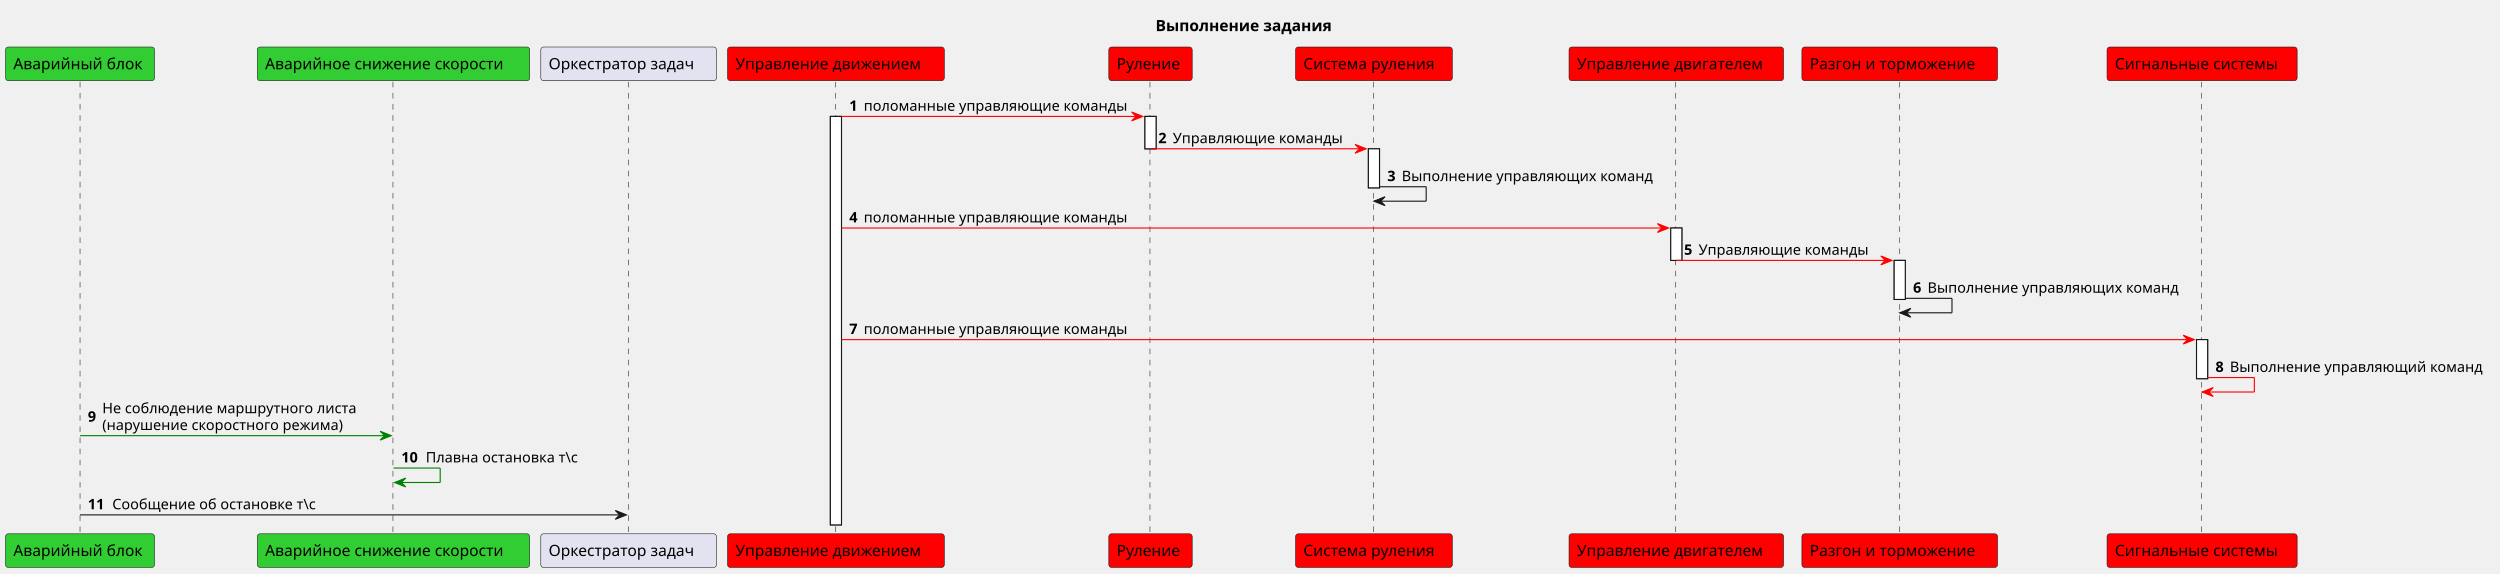
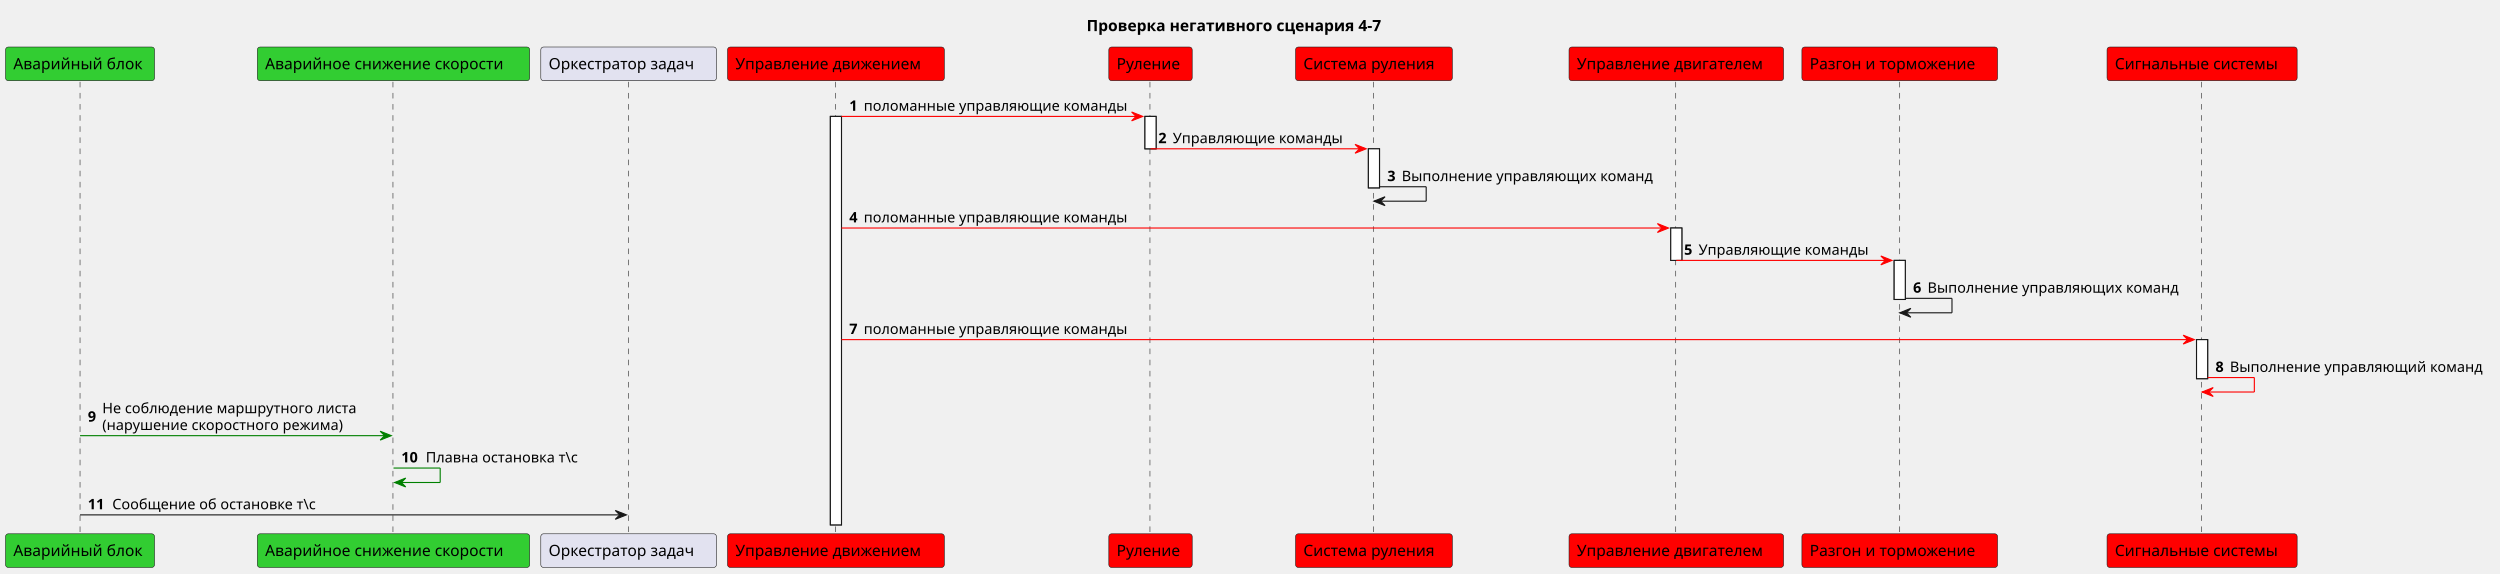
<svg xmlns="http://www.w3.org/2000/svg" contentStyleType="text/css" height="516px" preserveAspectRatio="none" style="width:2249px;height:516px;background:#FFFFFF;" version="1.1" viewBox="0 0 2249 516" width="2249px" zoomAndPan="magnify">
  <defs />
  <g>
-     <text fill="#000000" font-family="sans-serif" font-size="14" font-weight="bold" lengthAdjust="spacing" textLength="174" x="1039.5" y="27.995">Выполнение задания</text>
+     <text fill="#000000" font-family="sans-serif" font-size="14" font-weight="bold" lengthAdjust="spacing" textLength="298" x="977.5" y="27.995">Проверка негативного сценария 4-7</text>
    <rect fill="#FFFFFF" height="367.461" style="stroke:#181818;stroke-width:1.0;" width="10" x="747" y="104.727" />
    <rect fill="#FFFFFF" height="29.133" style="stroke:#181818;stroke-width:1.0;" width="10" x="1030" y="104.727" />
    <rect fill="#FFFFFF" height="35.133" style="stroke:#181818;stroke-width:1.0;" width="10" x="1231" y="133.859" />
    <rect fill="#FFFFFF" height="29.133" style="stroke:#181818;stroke-width:1.0;" width="10" x="1503" y="205.125" />
    <rect fill="#FFFFFF" height="35.133" style="stroke:#181818;stroke-width:1.0;" width="10" x="1704" y="234.258" />
    <rect fill="#FFFFFF" height="35.133" style="stroke:#181818;stroke-width:1.0;" width="10" x="1976" y="305.523" />
    <line style="stroke:#181818;stroke-width:0.5;stroke-dasharray:5.0,5.0;" x1="72" x2="72" y1="73.594" y2="481.188" />
    <line style="stroke:#181818;stroke-width:0.5;stroke-dasharray:5.0,5.0;" x1="353.5" x2="353.5" y1="73.594" y2="481.188" />
    <line style="stroke:#181818;stroke-width:0.5;stroke-dasharray:5.0,5.0;" x1="565.5" x2="565.5" y1="73.594" y2="481.188" />
    <line style="stroke:#181818;stroke-width:0.5;stroke-dasharray:5.0,5.0;" x1="751.5" x2="751.5" y1="73.594" y2="481.188" />
    <line style="stroke:#181818;stroke-width:0.5;stroke-dasharray:5.0,5.0;" x1="1034.5" x2="1034.5" y1="73.594" y2="481.188" />
    <line style="stroke:#181818;stroke-width:0.5;stroke-dasharray:5.0,5.0;" x1="1235.5" x2="1235.5" y1="73.594" y2="481.188" />
    <line style="stroke:#181818;stroke-width:0.5;stroke-dasharray:5.0,5.0;" x1="1507.5" x2="1507.5" y1="73.594" y2="481.188" />
    <line style="stroke:#181818;stroke-width:0.5;stroke-dasharray:5.0,5.0;" x1="1709" x2="1709" y1="73.594" y2="481.188" />
    <line style="stroke:#181818;stroke-width:0.5;stroke-dasharray:5.0,5.0;" x1="1980.5" x2="1980.5" y1="73.594" y2="481.188" />
    <rect fill="#32CD32" height="30.297" rx="2.5" ry="2.5" style="stroke:#181818;stroke-width:0.5;" width="134" x="5" y="42.297" />
    <text fill="#000000" font-family="sans-serif" font-size="14" lengthAdjust="spacing" textLength="120" x="12" y="62.292">Аварийный блок</text>
    <rect fill="#32CD32" height="30.297" rx="2.5" ry="2.5" style="stroke:#181818;stroke-width:0.5;" width="134" x="5" y="480.188" />
    <text fill="#000000" font-family="sans-serif" font-size="14" lengthAdjust="spacing" textLength="120" x="12" y="500.183">Аварийный блок</text>
    <rect fill="#32CD32" height="30.297" rx="2.5" ry="2.5" style="stroke:#181818;stroke-width:0.5;" width="245" x="231.5" y="42.297" />
    <text fill="#000000" font-family="sans-serif" font-size="14" lengthAdjust="spacing" textLength="231" x="238.5" y="62.292">Аварийное снижение скорости</text>
    <rect fill="#32CD32" height="30.297" rx="2.5" ry="2.5" style="stroke:#181818;stroke-width:0.5;" width="245" x="231.5" y="480.188" />
    <text fill="#000000" font-family="sans-serif" font-size="14" lengthAdjust="spacing" textLength="231" x="238.5" y="500.183">Аварийное снижение скорости</text>
    <rect fill="#E2E2F0" height="30.297" rx="2.5" ry="2.5" style="stroke:#181818;stroke-width:0.5;" width="158" x="486.5" y="42.297" />
    <text fill="#000000" font-family="sans-serif" font-size="14" lengthAdjust="spacing" textLength="144" x="493.5" y="62.292">Оркестратор задач</text>
    <rect fill="#E2E2F0" height="30.297" rx="2.5" ry="2.5" style="stroke:#181818;stroke-width:0.5;" width="158" x="486.5" y="480.188" />
    <text fill="#000000" font-family="sans-serif" font-size="14" lengthAdjust="spacing" textLength="144" x="493.5" y="500.183">Оркестратор задач</text>
    <rect fill="#FF0000" height="30.297" rx="2.5" ry="2.5" style="stroke:#181818;stroke-width:0.5;" width="195" x="654.5" y="42.297" />
    <text fill="#000000" font-family="sans-serif" font-size="14" lengthAdjust="spacing" textLength="177" x="661.5" y="62.292">Управление движением</text>
    <rect fill="#FF0000" height="30.297" rx="2.5" ry="2.5" style="stroke:#181818;stroke-width:0.5;" width="195" x="654.5" y="480.188" />
    <text fill="#000000" font-family="sans-serif" font-size="14" lengthAdjust="spacing" textLength="177" x="661.5" y="500.183">Управление движением</text>
    <rect fill="#FF0000" height="30.297" rx="2.5" ry="2.5" style="stroke:#181818;stroke-width:0.5;" width="75" x="997.5" y="42.297" />
    <text fill="#000000" font-family="sans-serif" font-size="14" lengthAdjust="spacing" textLength="61" x="1004.5" y="62.292">Руление</text>
    <rect fill="#FF0000" height="30.297" rx="2.5" ry="2.5" style="stroke:#181818;stroke-width:0.5;" width="75" x="997.5" y="480.188" />
    <text fill="#000000" font-family="sans-serif" font-size="14" lengthAdjust="spacing" textLength="61" x="1004.5" y="500.183">Руление</text>
    <rect fill="#FF0000" height="30.297" rx="2.5" ry="2.5" style="stroke:#181818;stroke-width:0.5;" width="141" x="1165.5" y="42.297" />
    <text fill="#000000" font-family="sans-serif" font-size="14" lengthAdjust="spacing" textLength="127" x="1172.5" y="62.292">Система руления</text>
    <rect fill="#FF0000" height="30.297" rx="2.5" ry="2.5" style="stroke:#181818;stroke-width:0.5;" width="141" x="1165.5" y="480.188" />
    <text fill="#000000" font-family="sans-serif" font-size="14" lengthAdjust="spacing" textLength="127" x="1172.5" y="500.183">Система руления</text>
    <rect fill="#FF0000" height="30.297" rx="2.5" ry="2.5" style="stroke:#181818;stroke-width:0.5;" width="193" x="1411.5" y="42.297" />
    <text fill="#000000" font-family="sans-serif" font-size="14" lengthAdjust="spacing" textLength="179" x="1418.5" y="62.292">Управление двигателем</text>
    <rect fill="#FF0000" height="30.297" rx="2.5" ry="2.5" style="stroke:#181818;stroke-width:0.5;" width="193" x="1411.5" y="480.188" />
    <text fill="#000000" font-family="sans-serif" font-size="14" lengthAdjust="spacing" textLength="179" x="1418.5" y="500.183">Управление двигателем</text>
    <rect fill="#FF0000" height="30.297" rx="2.5" ry="2.5" style="stroke:#181818;stroke-width:0.5;" width="176" x="1621" y="42.297" />
    <text fill="#000000" font-family="sans-serif" font-size="14" lengthAdjust="spacing" textLength="162" x="1628" y="62.292">Разгон и торможение</text>
    <rect fill="#FF0000" height="30.297" rx="2.5" ry="2.5" style="stroke:#181818;stroke-width:0.5;" width="176" x="1621" y="480.188" />
    <text fill="#000000" font-family="sans-serif" font-size="14" lengthAdjust="spacing" textLength="162" x="1628" y="500.183">Разгон и торможение</text>
    <rect fill="#FF0000" height="30.297" rx="2.5" ry="2.5" style="stroke:#181818;stroke-width:0.5;" width="171" x="1895.5" y="42.297" />
    <text fill="#000000" font-family="sans-serif" font-size="14" lengthAdjust="spacing" textLength="157" x="1902.5" y="62.292">Сигнальные системы</text>
    <rect fill="#FF0000" height="30.297" rx="2.5" ry="2.5" style="stroke:#181818;stroke-width:0.5;" width="171" x="1895.5" y="480.188" />
    <text fill="#000000" font-family="sans-serif" font-size="14" lengthAdjust="spacing" textLength="157" x="1902.5" y="500.183">Сигнальные системы</text>
    <rect fill="#FFFFFF" height="367.461" style="stroke:#181818;stroke-width:1.0;" width="10" x="747" y="104.727" />
    <rect fill="#FFFFFF" height="29.133" style="stroke:#181818;stroke-width:1.0;" width="10" x="1030" y="104.727" />
    <rect fill="#FFFFFF" height="35.133" style="stroke:#181818;stroke-width:1.0;" width="10" x="1231" y="133.859" />
    <rect fill="#FFFFFF" height="29.133" style="stroke:#181818;stroke-width:1.0;" width="10" x="1503" y="205.125" />
    <rect fill="#FFFFFF" height="35.133" style="stroke:#181818;stroke-width:1.0;" width="10" x="1704" y="234.258" />
    <rect fill="#FFFFFF" height="35.133" style="stroke:#181818;stroke-width:1.0;" width="10" x="1976" y="305.523" />
    <polygon fill="#FF0000" points="1018,100.727,1028,104.727,1018,108.727,1022,104.727" style="stroke:#FF0000;stroke-width:1.0;" />
    <line style="stroke:#FF0000;stroke-width:1.0;" x1="757" x2="1024" y1="104.727" y2="104.727" />
    <text fill="#000000" font-family="sans-serif" font-size="13" font-weight="bold" lengthAdjust="spacing" textLength="9" x="764" y="99.661">1</text>
    <text fill="#000000" font-family="sans-serif" font-size="13" lengthAdjust="spacing" textLength="246" x="777" y="99.661">поломанные управляющие команды</text>
    <polygon fill="#FF0000" points="1219,129.859,1229,133.859,1219,137.859,1223,133.859" style="stroke:#FF0000;stroke-width:1.0;" />
    <line style="stroke:#FF0000;stroke-width:1.0;" x1="1035" x2="1225" y1="133.859" y2="133.859" />
    <text fill="#000000" font-family="sans-serif" font-size="13" font-weight="bold" lengthAdjust="spacing" textLength="9" x="1042" y="128.793">2</text>
    <text fill="#000000" font-family="sans-serif" font-size="13" lengthAdjust="spacing" textLength="159" x="1055" y="128.793">Управляющие команды</text>
    <line style="stroke:#181818;stroke-width:1.0;" x1="1241" x2="1283" y1="167.992" y2="167.992" />
    <line style="stroke:#181818;stroke-width:1.0;" x1="1283" x2="1283" y1="167.992" y2="180.992" />
    <line style="stroke:#181818;stroke-width:1.0;" x1="1236" x2="1283" y1="180.992" y2="180.992" />
    <polygon fill="#181818" points="1246,176.992,1236,180.992,1246,184.992,1242,180.992" style="stroke:#181818;stroke-width:1.0;" />
    <text fill="#000000" font-family="sans-serif" font-size="13" font-weight="bold" lengthAdjust="spacing" textLength="9" x="1248" y="162.926">3</text>
    <text fill="#000000" font-family="sans-serif" font-size="13" lengthAdjust="spacing" textLength="235" x="1261" y="162.926">Выполнение управляющих команд</text>
    <polygon fill="#FF0000" points="1491,201.125,1501,205.125,1491,209.125,1495,205.125" style="stroke:#FF0000;stroke-width:1.0;" />
    <line style="stroke:#FF0000;stroke-width:1.0;" x1="757" x2="1497" y1="205.125" y2="205.125" />
    <text fill="#000000" font-family="sans-serif" font-size="13" font-weight="bold" lengthAdjust="spacing" textLength="9" x="764" y="200.059">4</text>
    <text fill="#000000" font-family="sans-serif" font-size="13" lengthAdjust="spacing" textLength="246" x="777" y="200.059">поломанные управляющие команды</text>
    <polygon fill="#FF0000" points="1692,230.258,1702,234.258,1692,238.258,1696,234.258" style="stroke:#FF0000;stroke-width:1.0;" />
    <line style="stroke:#FF0000;stroke-width:1.0;" x1="1508" x2="1698" y1="234.258" y2="234.258" />
    <text fill="#000000" font-family="sans-serif" font-size="13" font-weight="bold" lengthAdjust="spacing" textLength="9" x="1515" y="229.192">5</text>
    <text fill="#000000" font-family="sans-serif" font-size="13" lengthAdjust="spacing" textLength="159" x="1528" y="229.192">Управляющие команды</text>
    <line style="stroke:#181818;stroke-width:1.0;" x1="1714" x2="1756" y1="268.391" y2="268.391" />
    <line style="stroke:#181818;stroke-width:1.0;" x1="1756" x2="1756" y1="268.391" y2="281.391" />
    <line style="stroke:#181818;stroke-width:1.0;" x1="1709" x2="1756" y1="281.391" y2="281.391" />
    <polygon fill="#181818" points="1719,277.391,1709,281.391,1719,285.391,1715,281.391" style="stroke:#181818;stroke-width:1.0;" />
    <text fill="#000000" font-family="sans-serif" font-size="13" font-weight="bold" lengthAdjust="spacing" textLength="9" x="1721" y="263.325">6</text>
    <text fill="#000000" font-family="sans-serif" font-size="13" lengthAdjust="spacing" textLength="235" x="1734" y="263.325">Выполнение управляющих команд</text>
    <polygon fill="#FF0000" points="1964,301.523,1974,305.523,1964,309.523,1968,305.523" style="stroke:#FF0000;stroke-width:1.0;" />
    <line style="stroke:#FF0000;stroke-width:1.0;" x1="757" x2="1970" y1="305.523" y2="305.523" />
    <text fill="#000000" font-family="sans-serif" font-size="13" font-weight="bold" lengthAdjust="spacing" textLength="9" x="764" y="300.457">7</text>
    <text fill="#000000" font-family="sans-serif" font-size="13" lengthAdjust="spacing" textLength="246" x="777" y="300.457">поломанные управляющие команды</text>
    <line style="stroke:#FF0000;stroke-width:1.0;" x1="1986" x2="2028" y1="339.656" y2="339.656" />
    <line style="stroke:#FF0000;stroke-width:1.0;" x1="2028" x2="2028" y1="339.656" y2="352.656" />
    <line style="stroke:#FF0000;stroke-width:1.0;" x1="1981" x2="2028" y1="352.656" y2="352.656" />
    <polygon fill="#FF0000" points="1991,348.656,1981,352.656,1991,356.656,1987,352.656" style="stroke:#FF0000;stroke-width:1.0;" />
    <text fill="#000000" font-family="sans-serif" font-size="13" font-weight="bold" lengthAdjust="spacing" textLength="9" x="1993" y="334.59">8</text>
    <text fill="#000000" font-family="sans-serif" font-size="13" lengthAdjust="spacing" textLength="236" x="2006" y="334.59">Выполнение управляющий команд</text>
    <polygon fill="#008000" points="342,387.922,352,391.922,342,395.922,346,391.922" style="stroke:#008000;stroke-width:1.0;" />
    <line style="stroke:#008000;stroke-width:1.0;" x1="72" x2="348" y1="391.922" y2="391.922" />
    <text fill="#000000" font-family="sans-serif" font-size="13" font-weight="bold" lengthAdjust="spacing" textLength="9" x="79" y="379.29">9</text>
    <text fill="#000000" font-family="sans-serif" font-size="13" lengthAdjust="spacing" textLength="245" x="92" y="371.723">Не соблюдение маршрутного листа</text>
    <text fill="#000000" font-family="sans-serif" font-size="13" lengthAdjust="spacing" textLength="231" x="92" y="386.856">(нарушение скоростного режима)</text>
    <line style="stroke:#008000;stroke-width:1.0;" x1="354" x2="396" y1="421.055" y2="421.055" />
    <line style="stroke:#008000;stroke-width:1.0;" x1="396" x2="396" y1="421.055" y2="434.055" />
    <line style="stroke:#008000;stroke-width:1.0;" x1="355" x2="396" y1="434.055" y2="434.055" />
    <polygon fill="#008000" points="365,430.055,355,434.055,365,438.055,361,434.055" style="stroke:#008000;stroke-width:1.0;" />
    <text fill="#000000" font-family="sans-serif" font-size="13" font-weight="bold" lengthAdjust="spacing" textLength="18" x="361" y="415.989">10</text>
    <text fill="#000000" font-family="sans-serif" font-size="13" lengthAdjust="spacing" textLength="149" x="383" y="415.989">Плавна остановка т\с</text>
    <polygon fill="#181818" points="553.5,459.188,563.5,463.188,553.5,467.188,557.5,463.188" style="stroke:#181818;stroke-width:1.0;" />
    <line style="stroke:#181818;stroke-width:1.0;" x1="72" x2="559.5" y1="463.188" y2="463.188" />
    <text fill="#000000" font-family="sans-serif" font-size="13" font-weight="bold" lengthAdjust="spacing" textLength="18" x="79" y="458.122">11</text>
    <text fill="#000000" font-family="sans-serif" font-size="13" lengthAdjust="spacing" textLength="197" x="101" y="458.122">Сообщение об остановке т\с</text>
  </g>
</svg>
